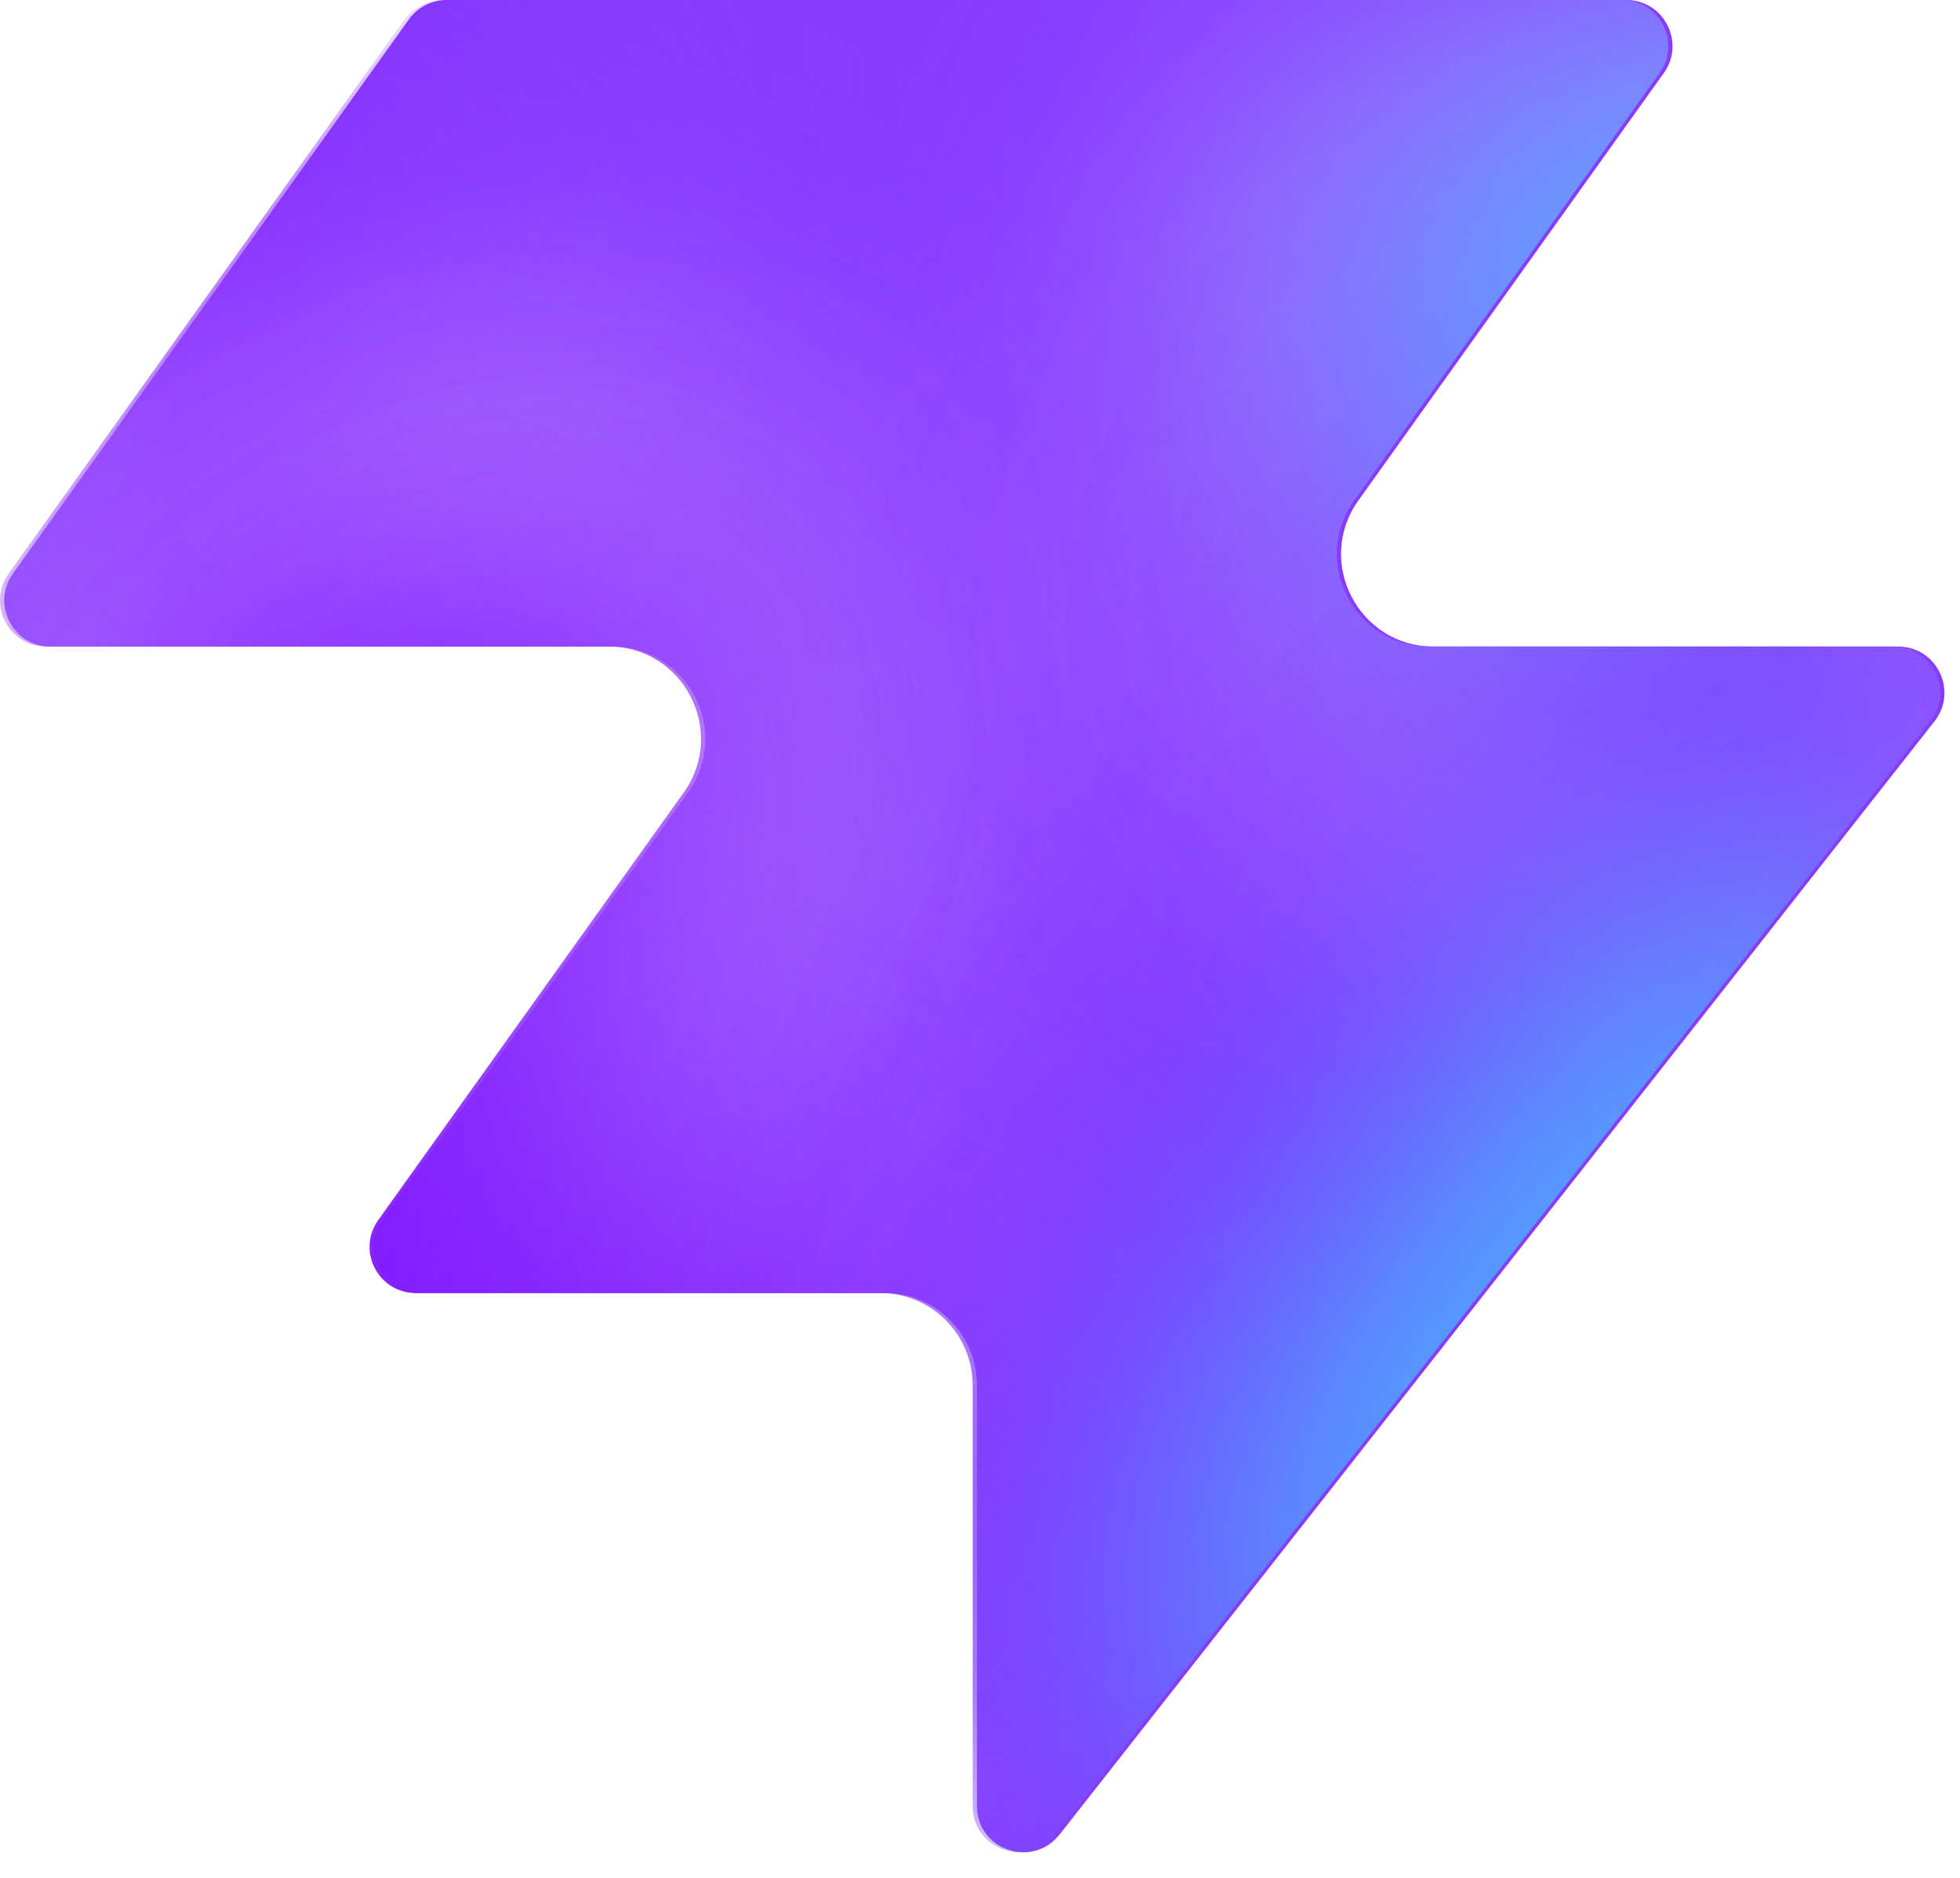
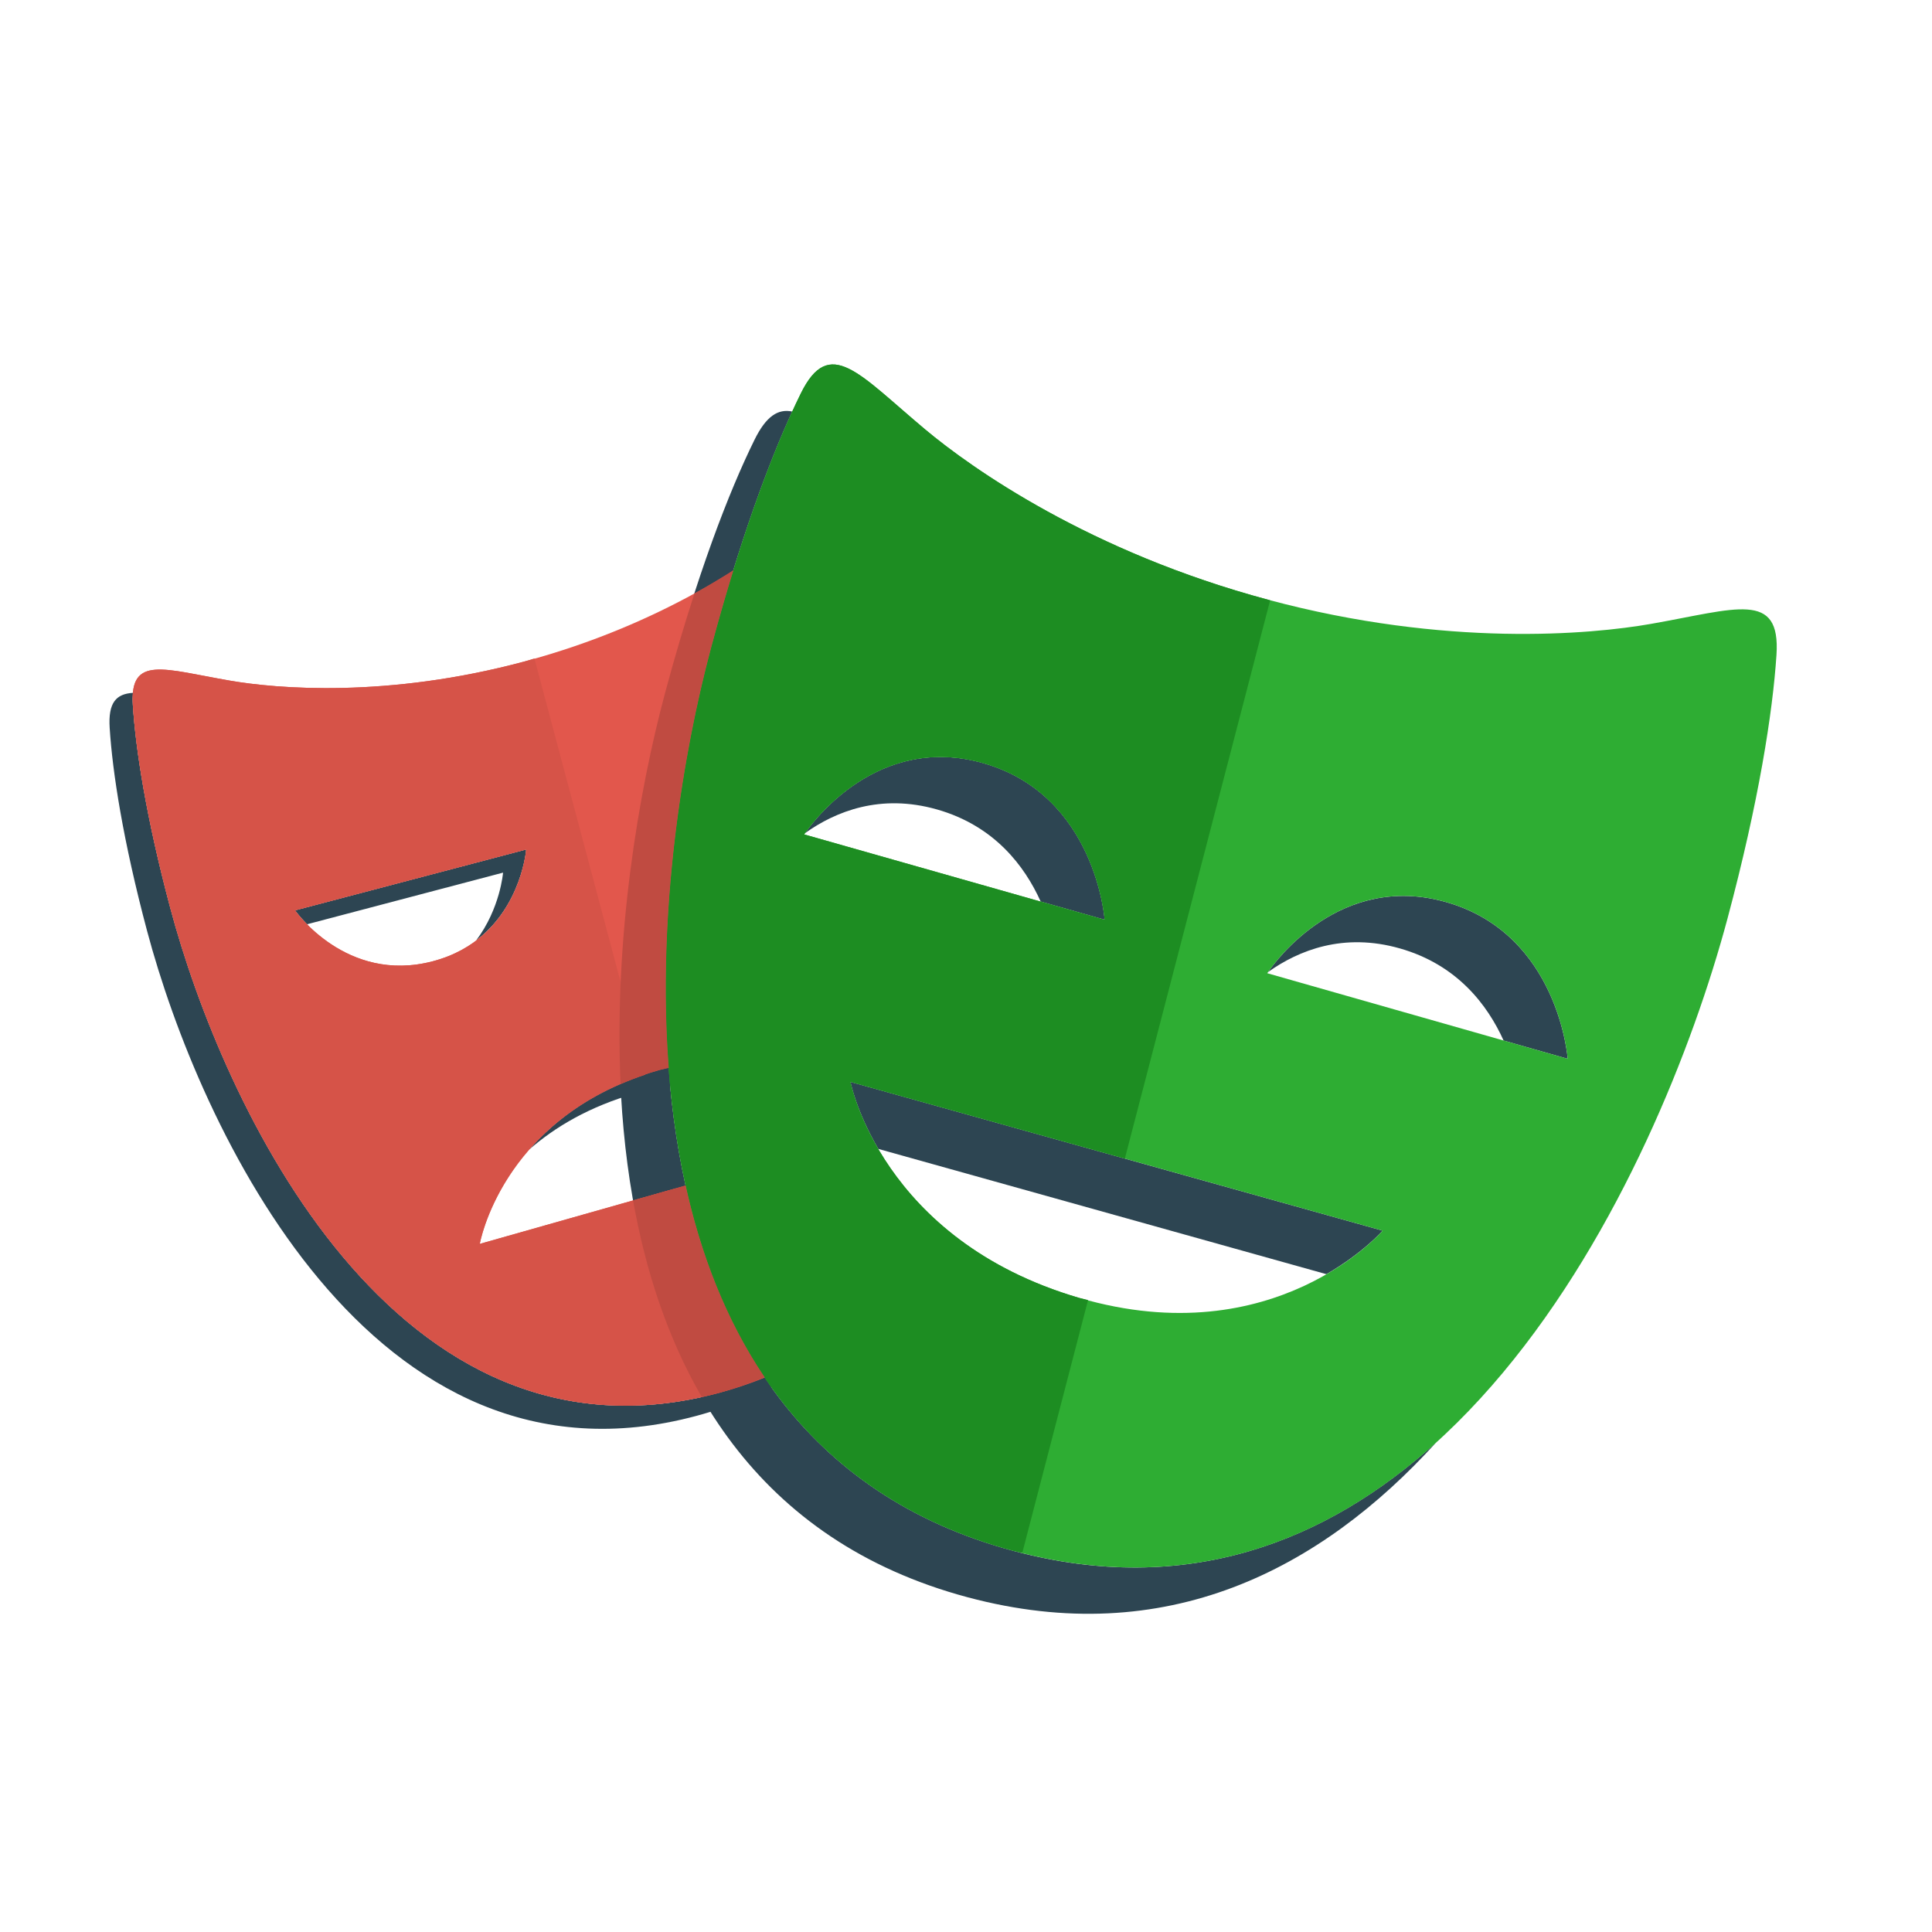
- <svg xmlns="http://www.w3.org/2000/svg" width="48" height="46" fill="none" viewBox="0 0 48 46">
-   <path fill="#863bff" d="M25.946 44.938c-.664.845-2.021.375-2.021-.698V33.937a2.26 2.26 0 0 0-2.262-2.262H10.287c-.92 0-1.456-1.04-.92-1.788l7.48-10.471c1.07-1.497 0-3.578-1.842-3.578H1.237c-.92 0-1.456-1.04-.92-1.788L10.013.474c.214-.297.556-.474.92-.474h28.894c.92 0 1.456 1.04.92 1.788l-7.48 10.471c-1.07 1.498 0 3.579 1.842 3.579h11.377c.943 0 1.473 1.088.89 1.83L25.947 44.94z" style="fill:#863bff;fill:color(display-p3 .525 .23 1);fill-opacity:1" />
-   <mask id="a" width="48" height="46" x="0" y="0" maskUnits="userSpaceOnUse" style="mask-type:alpha">
-     <path fill="#000" d="M25.842 44.938c-.664.844-2.021.375-2.021-.698V33.937a2.26 2.26 0 0 0-2.262-2.262H10.183c-.92 0-1.456-1.04-.92-1.788l7.48-10.471c1.07-1.498 0-3.579-1.842-3.579H1.133c-.92 0-1.456-1.04-.92-1.787L9.91.473c.214-.297.556-.474.92-.474h28.894c.92 0 1.456 1.04.92 1.788l-7.48 10.471c-1.07 1.498 0 3.578 1.842 3.578h11.377c.943 0 1.473 1.088.89 1.832L25.843 44.94z" style="fill:#000;fill-opacity:1" />
-   </mask>
-   <g mask="url(#a)">
-     <g filter="url(#b)">
-       <ellipse cx="5.508" cy="14.704" fill="#ede6ff" rx="5.508" ry="14.704" style="fill:#ede6ff;fill:color(display-p3 .927 .903 1);fill-opacity:1" transform="matrix(.00324 1 1 -.00324 -4.47 31.516)" />
-     </g>
-     <g filter="url(#c)">
-       <ellipse cx="10.399" cy="29.851" fill="#ede6ff" rx="10.399" ry="29.851" style="fill:#ede6ff;fill:color(display-p3 .927 .903 1);fill-opacity:1" transform="matrix(.00324 1 1 -.00324 -39.328 7.883)" />
-     </g>
-     <g filter="url(#d)">
-       <ellipse cx="5.508" cy="30.487" fill="#7e14ff" rx="5.508" ry="30.487" style="fill:#7e14ff;fill:color(display-p3 .492 .077 1);fill-opacity:1" transform="rotate(89.814 -25.913 -14.639)scale(1 -1)" />
-     </g>
-     <g filter="url(#e)">
-       <ellipse cx="5.508" cy="30.599" fill="#7e14ff" rx="5.508" ry="30.599" style="fill:#7e14ff;fill:color(display-p3 .492 .077 1);fill-opacity:1" transform="rotate(89.814 -32.644 -3.334)scale(1 -1)" />
-     </g>
-     <g filter="url(#f)">
-       <ellipse cx="5.508" cy="30.599" fill="#7e14ff" rx="5.508" ry="30.599" style="fill:#7e14ff;fill:color(display-p3 .492 .077 1);fill-opacity:1" transform="matrix(.00324 1 1 -.00324 -34.34 30.47)" />
-     </g>
-     <g filter="url(#g)">
-       <ellipse cx="14.072" cy="22.078" fill="#ede6ff" rx="14.072" ry="22.078" style="fill:#ede6ff;fill:color(display-p3 .927 .903 1);fill-opacity:1" transform="rotate(93.35 24.506 48.493)scale(-1 1)" />
-     </g>
-     <g filter="url(#h)">
-       <ellipse cx="3.47" cy="21.501" fill="#7e14ff" rx="3.47" ry="21.501" style="fill:#7e14ff;fill:color(display-p3 .492 .077 1);fill-opacity:1" transform="rotate(89.009 28.708 47.59)scale(-1 1)" />
-     </g>
-     <g filter="url(#i)">
-       <ellipse cx="3.47" cy="21.501" fill="#7e14ff" rx="3.47" ry="21.501" style="fill:#7e14ff;fill:color(display-p3 .492 .077 1);fill-opacity:1" transform="rotate(89.009 28.708 47.59)scale(-1 1)" />
-     </g>
-     <g filter="url(#j)">
-       <ellipse cx=".387" cy="8.972" fill="#7e14ff" rx="4.407" ry="29.108" style="fill:#7e14ff;fill:color(display-p3 .492 .077 1);fill-opacity:1" transform="rotate(39.51 .387 8.972)" />
-     </g>
-     <g filter="url(#k)">
-       <ellipse cx="47.523" cy="-6.092" fill="#7e14ff" rx="4.407" ry="29.108" style="fill:#7e14ff;fill:color(display-p3 .492 .077 1);fill-opacity:1" transform="rotate(37.892 47.523 -6.092)" />
-     </g>
-     <g filter="url(#l)">
-       <ellipse cx="41.412" cy="6.333" fill="#47bfff" rx="5.971" ry="9.665" style="fill:#47bfff;fill:color(display-p3 .28 .748 1);fill-opacity:1" transform="rotate(37.892 41.412 6.333)" />
-     </g>
-     <g filter="url(#m)">
-       <ellipse cx="-1.879" cy="38.332" fill="#7e14ff" rx="4.407" ry="29.108" style="fill:#7e14ff;fill:color(display-p3 .492 .077 1);fill-opacity:1" transform="rotate(37.892 -1.88 38.332)" />
-     </g>
-     <g filter="url(#n)">
-       <ellipse cx="-1.879" cy="38.332" fill="#7e14ff" rx="4.407" ry="29.108" style="fill:#7e14ff;fill:color(display-p3 .492 .077 1);fill-opacity:1" transform="rotate(37.892 -1.88 38.332)" />
-     </g>
-     <g filter="url(#o)">
-       <ellipse cx="35.651" cy="29.907" fill="#7e14ff" rx="4.407" ry="29.108" style="fill:#7e14ff;fill:color(display-p3 .492 .077 1);fill-opacity:1" transform="rotate(37.892 35.651 29.907)" />
-     </g>
-     <g filter="url(#p)">
-       <ellipse cx="38.418" cy="32.4" fill="#47bfff" rx="5.971" ry="15.297" style="fill:#47bfff;fill:color(display-p3 .28 .748 1);fill-opacity:1" transform="rotate(37.892 38.418 32.4)" />
-     </g>
-   </g>
-   <defs>
-     <filter id="b" width="60.045" height="41.654" x="-19.77" y="16.149" color-interpolation-filters="sRGB" filterUnits="userSpaceOnUse">
-       <feFlood flood-opacity="0" result="BackgroundImageFix" />
-       <feBlend in="SourceGraphic" in2="BackgroundImageFix" result="shape" />
-       <feGaussianBlur result="effect1_foregroundBlur_2002_17158" stdDeviation="7.659" />
-     </filter>
-     <filter id="c" width="90.34" height="51.437" x="-54.613" y="-7.533" color-interpolation-filters="sRGB" filterUnits="userSpaceOnUse">
-       <feFlood flood-opacity="0" result="BackgroundImageFix" />
-       <feBlend in="SourceGraphic" in2="BackgroundImageFix" result="shape" />
-       <feGaussianBlur result="effect1_foregroundBlur_2002_17158" stdDeviation="7.659" />
-     </filter>
-     <filter id="d" width="79.355" height="29.4" x="-49.64" y="2.03" color-interpolation-filters="sRGB" filterUnits="userSpaceOnUse">
-       <feFlood flood-opacity="0" result="BackgroundImageFix" />
-       <feBlend in="SourceGraphic" in2="BackgroundImageFix" result="shape" />
-       <feGaussianBlur result="effect1_foregroundBlur_2002_17158" stdDeviation="4.596" />
-     </filter>
-     <filter id="e" width="79.579" height="29.4" x="-45.045" y="20.029" color-interpolation-filters="sRGB" filterUnits="userSpaceOnUse">
-       <feFlood flood-opacity="0" result="BackgroundImageFix" />
-       <feBlend in="SourceGraphic" in2="BackgroundImageFix" result="shape" />
-       <feGaussianBlur result="effect1_foregroundBlur_2002_17158" stdDeviation="4.596" />
-     </filter>
-     <filter id="f" width="79.579" height="29.4" x="-43.513" y="21.178" color-interpolation-filters="sRGB" filterUnits="userSpaceOnUse">
-       <feFlood flood-opacity="0" result="BackgroundImageFix" />
-       <feBlend in="SourceGraphic" in2="BackgroundImageFix" result="shape" />
-       <feGaussianBlur result="effect1_foregroundBlur_2002_17158" stdDeviation="4.596" />
-     </filter>
-     <filter id="g" width="74.749" height="58.852" x="15.756" y="-17.901" color-interpolation-filters="sRGB" filterUnits="userSpaceOnUse">
-       <feFlood flood-opacity="0" result="BackgroundImageFix" />
-       <feBlend in="SourceGraphic" in2="BackgroundImageFix" result="shape" />
-       <feGaussianBlur result="effect1_foregroundBlur_2002_17158" stdDeviation="7.659" />
-     </filter>
-     <filter id="h" width="61.377" height="25.362" x="23.548" y="2.284" color-interpolation-filters="sRGB" filterUnits="userSpaceOnUse">
-       <feFlood flood-opacity="0" result="BackgroundImageFix" />
-       <feBlend in="SourceGraphic" in2="BackgroundImageFix" result="shape" />
-       <feGaussianBlur result="effect1_foregroundBlur_2002_17158" stdDeviation="4.596" />
-     </filter>
-     <filter id="i" width="61.377" height="25.362" x="23.548" y="2.284" color-interpolation-filters="sRGB" filterUnits="userSpaceOnUse">
-       <feFlood flood-opacity="0" result="BackgroundImageFix" />
-       <feBlend in="SourceGraphic" in2="BackgroundImageFix" result="shape" />
-       <feGaussianBlur result="effect1_foregroundBlur_2002_17158" stdDeviation="4.596" />
-     </filter>
-     <filter id="j" width="56.045" height="63.649" x="-27.636" y="-22.853" color-interpolation-filters="sRGB" filterUnits="userSpaceOnUse">
-       <feFlood flood-opacity="0" result="BackgroundImageFix" />
-       <feBlend in="SourceGraphic" in2="BackgroundImageFix" result="shape" />
-       <feGaussianBlur result="effect1_foregroundBlur_2002_17158" stdDeviation="4.596" />
-     </filter>
-     <filter id="k" width="54.814" height="64.646" x="20.116" y="-38.415" color-interpolation-filters="sRGB" filterUnits="userSpaceOnUse">
-       <feFlood flood-opacity="0" result="BackgroundImageFix" />
-       <feBlend in="SourceGraphic" in2="BackgroundImageFix" result="shape" />
-       <feGaussianBlur result="effect1_foregroundBlur_2002_17158" stdDeviation="4.596" />
-     </filter>
-     <filter id="l" width="33.541" height="35.313" x="24.641" y="-11.323" color-interpolation-filters="sRGB" filterUnits="userSpaceOnUse">
-       <feFlood flood-opacity="0" result="BackgroundImageFix" />
-       <feBlend in="SourceGraphic" in2="BackgroundImageFix" result="shape" />
-       <feGaussianBlur result="effect1_foregroundBlur_2002_17158" stdDeviation="4.596" />
-     </filter>
-     <filter id="m" width="54.814" height="64.646" x="-29.286" y="6.009" color-interpolation-filters="sRGB" filterUnits="userSpaceOnUse">
-       <feFlood flood-opacity="0" result="BackgroundImageFix" />
-       <feBlend in="SourceGraphic" in2="BackgroundImageFix" result="shape" />
-       <feGaussianBlur result="effect1_foregroundBlur_2002_17158" stdDeviation="4.596" />
-     </filter>
-     <filter id="n" width="54.814" height="64.646" x="-29.286" y="6.009" color-interpolation-filters="sRGB" filterUnits="userSpaceOnUse">
-       <feFlood flood-opacity="0" result="BackgroundImageFix" />
-       <feBlend in="SourceGraphic" in2="BackgroundImageFix" result="shape" />
-       <feGaussianBlur result="effect1_foregroundBlur_2002_17158" stdDeviation="4.596" />
-     </filter>
-     <filter id="o" width="54.814" height="64.646" x="8.244" y="-2.416" color-interpolation-filters="sRGB" filterUnits="userSpaceOnUse">
-       <feFlood flood-opacity="0" result="BackgroundImageFix" />
-       <feBlend in="SourceGraphic" in2="BackgroundImageFix" result="shape" />
-       <feGaussianBlur result="effect1_foregroundBlur_2002_17158" stdDeviation="4.596" />
-     </filter>
-     <filter id="p" width="39.409" height="43.623" x="18.713" y="10.588" color-interpolation-filters="sRGB" filterUnits="userSpaceOnUse">
-       <feFlood flood-opacity="0" result="BackgroundImageFix" />
-       <feBlend in="SourceGraphic" in2="BackgroundImageFix" result="shape" />
-       <feGaussianBlur result="effect1_foregroundBlur_2002_17158" stdDeviation="4.596" />
-     </filter>
-   </defs>
+ <svg xmlns="http://www.w3.org/2000/svg" width="400" height="400" viewBox="0 0 400 400" fill="none">
+   <path d="M136.444 221.556C123.558 225.213 115.104 231.625 109.535 238.032C114.869 233.364 122.014 229.08 131.652 226.348C141.51 223.554 149.92 223.574 156.869 224.915V219.481C150.941 218.939 144.145 219.371 136.444 221.556ZM108.946 175.876L61.09 188.484C61.09 188.484 61.962 189.716 63.577 191.36L104.153 180.668C104.153 180.668 103.578 188.077 98.585 194.705C108.03 187.559 108.946 175.876 108.946 175.876ZM149.005 288.347C81.658 306.486 46.027 228.438 35.24 187.928C30.256 169.229 28.08 155.067 27.5 145.928C27.438 144.979 27.466 144.179 27.534 143.446C24.04 143.657 22.367 145.473 22.708 150.721C23.288 159.855 25.463 174.016 30.447 192.721C41.23 233.225 76.866 311.273 144.213 293.134C158.872 289.185 169.885 281.992 178.152 272.81C170.532 279.692 160.995 285.112 149.005 288.347ZM161.661 128.11V132.903H188.077C187.535 131.206 186.989 129.677 186.447 128.11H161.661Z" fill="#2D4552" />
+   <path d="M193.981 167.584C205.861 170.958 212.144 179.287 215.465 186.658L228.711 190.42C228.711 190.42 226.904 164.623 203.57 157.995C181.741 151.793 168.308 170.124 166.674 172.496C173.024 167.972 182.297 164.268 193.981 167.584ZM299.422 186.777C277.573 180.547 264.145 198.916 262.535 201.255C268.89 196.736 278.158 193.031 289.837 196.362C301.698 199.741 307.976 208.06 311.307 215.436L324.572 219.212C324.572 219.212 322.736 193.41 299.422 186.777ZM286.262 254.795L176.072 223.99C176.072 223.99 177.265 230.038 181.842 237.869L274.617 263.805C282.255 259.386 286.262 254.795 286.262 254.795ZM209.867 321.102C122.618 297.71 133.166 186.543 147.284 133.865C153.097 112.156 159.073 96.02 164.029 85.204C161.072 84.595 158.623 86.153 156.203 91.075C150.941 101.747 144.212 119.124 137.7 143.45C123.586 196.127 113.038 307.29 200.283 330.682C241.406 341.699 273.442 324.955 297.323 298.659C274.655 319.19 245.714 330.701 209.867 321.102Z" fill="#2D4552" />
+   <path d="M161.661 262.296V239.863L99.332 257.537C99.332 257.537 103.938 230.777 136.444 221.556C146.302 218.762 154.713 218.781 161.661 220.123V128.11H192.869C189.471 117.61 186.184 109.526 183.423 103.909C178.856 94.612 174.174 100.775 163.545 109.665C156.059 115.919 137.139 129.261 108.668 136.933C80.197 144.61 57.179 142.574 47.575 140.911C33.96 138.562 26.839 135.572 27.505 145.928C28.085 155.062 30.261 169.224 35.245 187.928C46.027 228.433 81.663 306.481 149.01 288.342C166.602 283.602 179.019 274.233 187.626 262.291H161.661V262.296ZM61.085 188.484L108.946 175.876C108.946 175.876 107.551 194.288 89.609 199.018C71.661 203.743 61.085 188.484 61.085 188.484Z" fill="#E2574C" />
+   <path d="M341.786 129.174C329.345 131.355 299.498 134.072 262.612 124.185C225.716 114.304 201.236 97.022 191.537 88.899C177.788 77.383 171.74 69.38 165.788 81.486C160.526 92.163 153.797 109.54 147.284 133.866C133.171 186.543 122.623 297.706 209.867 321.098C297.093 344.47 343.53 242.92 357.644 190.238C364.157 165.917 367.013 147.5 367.799 135.625C368.695 122.173 359.455 126.078 341.786 129.174ZM166.497 172.756C166.497 172.756 180.246 151.372 203.565 158C226.899 164.628 228.706 190.425 228.706 190.425L166.497 172.756ZM223.42 268.713C182.403 256.698 176.077 223.99 176.077 223.99L286.262 254.796C286.262 254.791 264.021 280.578 223.42 268.713ZM262.377 201.495C262.377 201.495 276.107 180.126 299.422 186.773C322.736 193.411 324.572 219.208 324.572 219.208L262.377 201.495Z" fill="#2EAD33" />
+   <path d="M139.88 246.04L99.332 257.532C99.332 257.532 103.737 232.44 133.607 222.496L110.647 136.33L108.663 136.933C80.192 144.611 57.174 142.574 47.57 140.911C33.955 138.563 26.834 135.572 27.5 145.929C28.08 155.063 30.256 169.224 35.24 187.929C46.023 228.433 81.658 306.481 149.005 288.342L150.989 287.719L139.88 246.04ZM61.085 188.485L108.946 175.876C108.946 175.876 107.551 194.288 89.609 199.018C71.662 203.743 61.085 188.485 61.085 188.485Z" fill="#D65348" />
+   <path d="M225.27 269.163L223.415 268.712C182.398 256.698 176.072 223.99 176.072 223.99L232.89 239.872L262.971 124.281L262.607 124.185C225.711 114.304 201.232 97.022 191.532 88.899C177.783 77.383 171.735 69.38 165.783 81.486C160.526 92.163 153.797 109.54 147.284 133.866C133.171 186.543 122.623 297.706 209.867 321.097L211.655 321.5L225.27 269.163ZM166.497 172.756C166.497 172.756 180.246 151.372 203.565 158C226.899 164.628 228.706 190.425 228.706 190.425L166.497 172.756Z" fill="#1D8D22" />
+   <path d="M141.946 245.451L131.072 248.537C133.641 263.019 138.169 276.917 145.276 289.195C146.513 288.922 147.74 288.687 149 288.342C152.302 287.451 155.364 286.348 158.312 285.145C150.371 273.361 145.118 259.789 141.946 245.451ZM137.7 143.451C132.112 164.307 127.113 194.326 128.489 224.436C130.952 223.367 133.554 222.371 136.444 221.551L138.457 221.101C136.003 188.939 141.308 156.165 147.284 133.866C148.799 128.225 150.318 122.978 151.832 118.085C149.393 119.637 146.767 121.228 143.776 122.867C141.759 129.093 139.722 135.898 137.7 143.451Z" fill="#C04B41" />
</svg>
